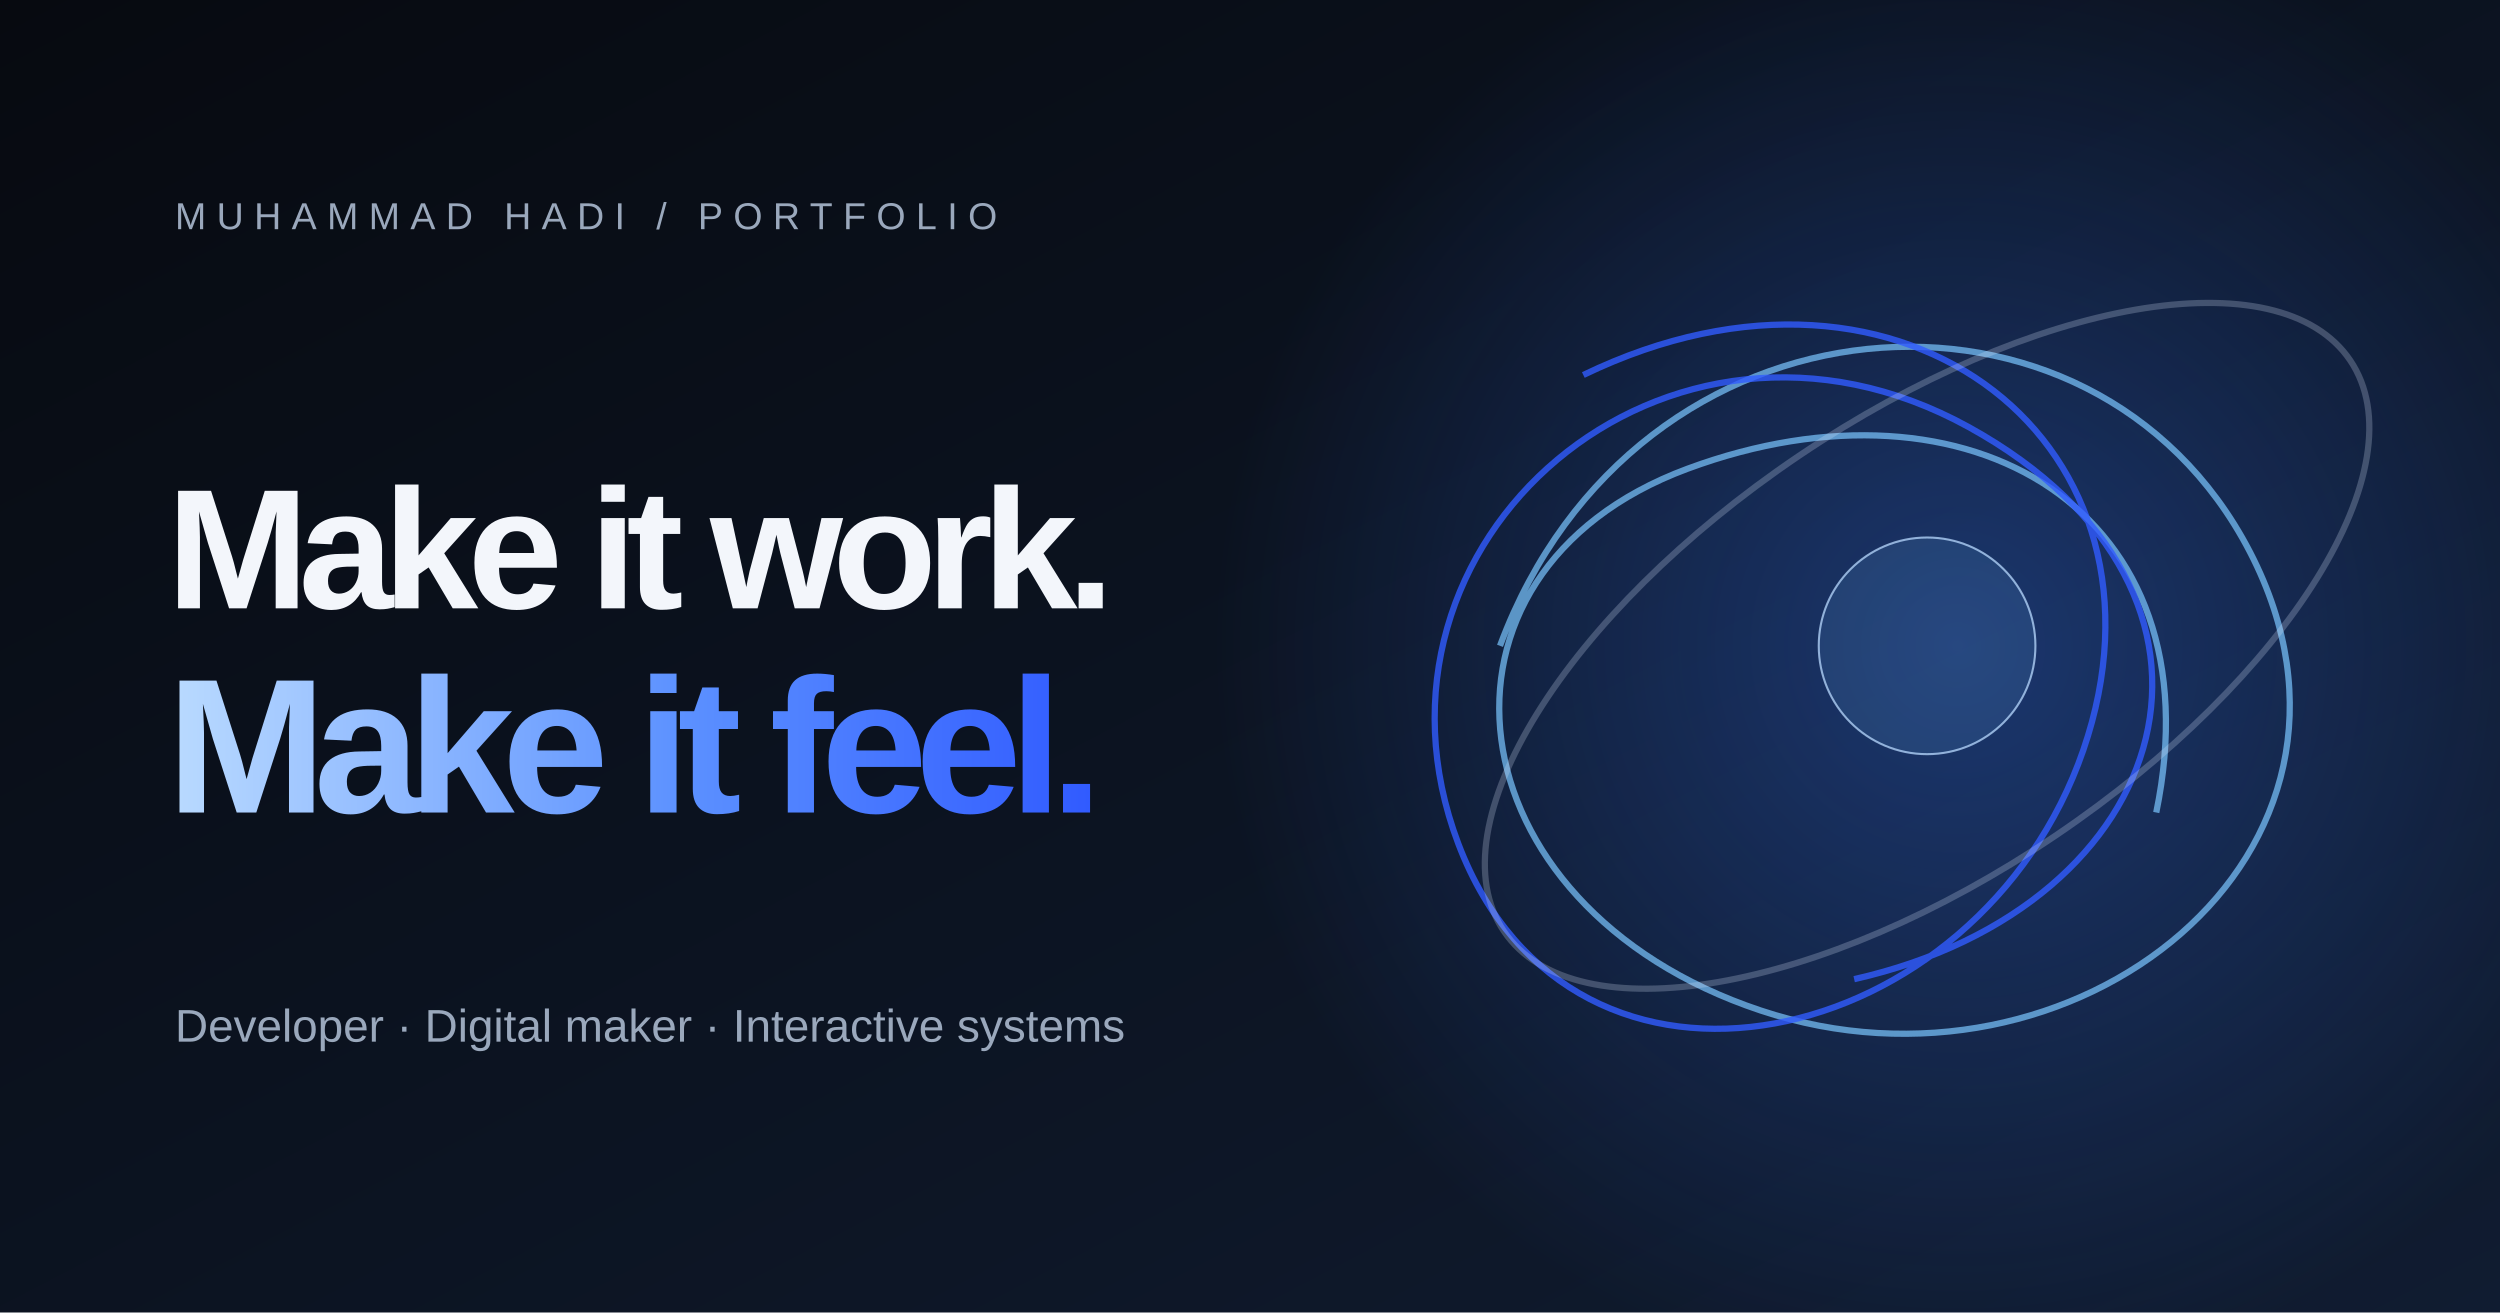
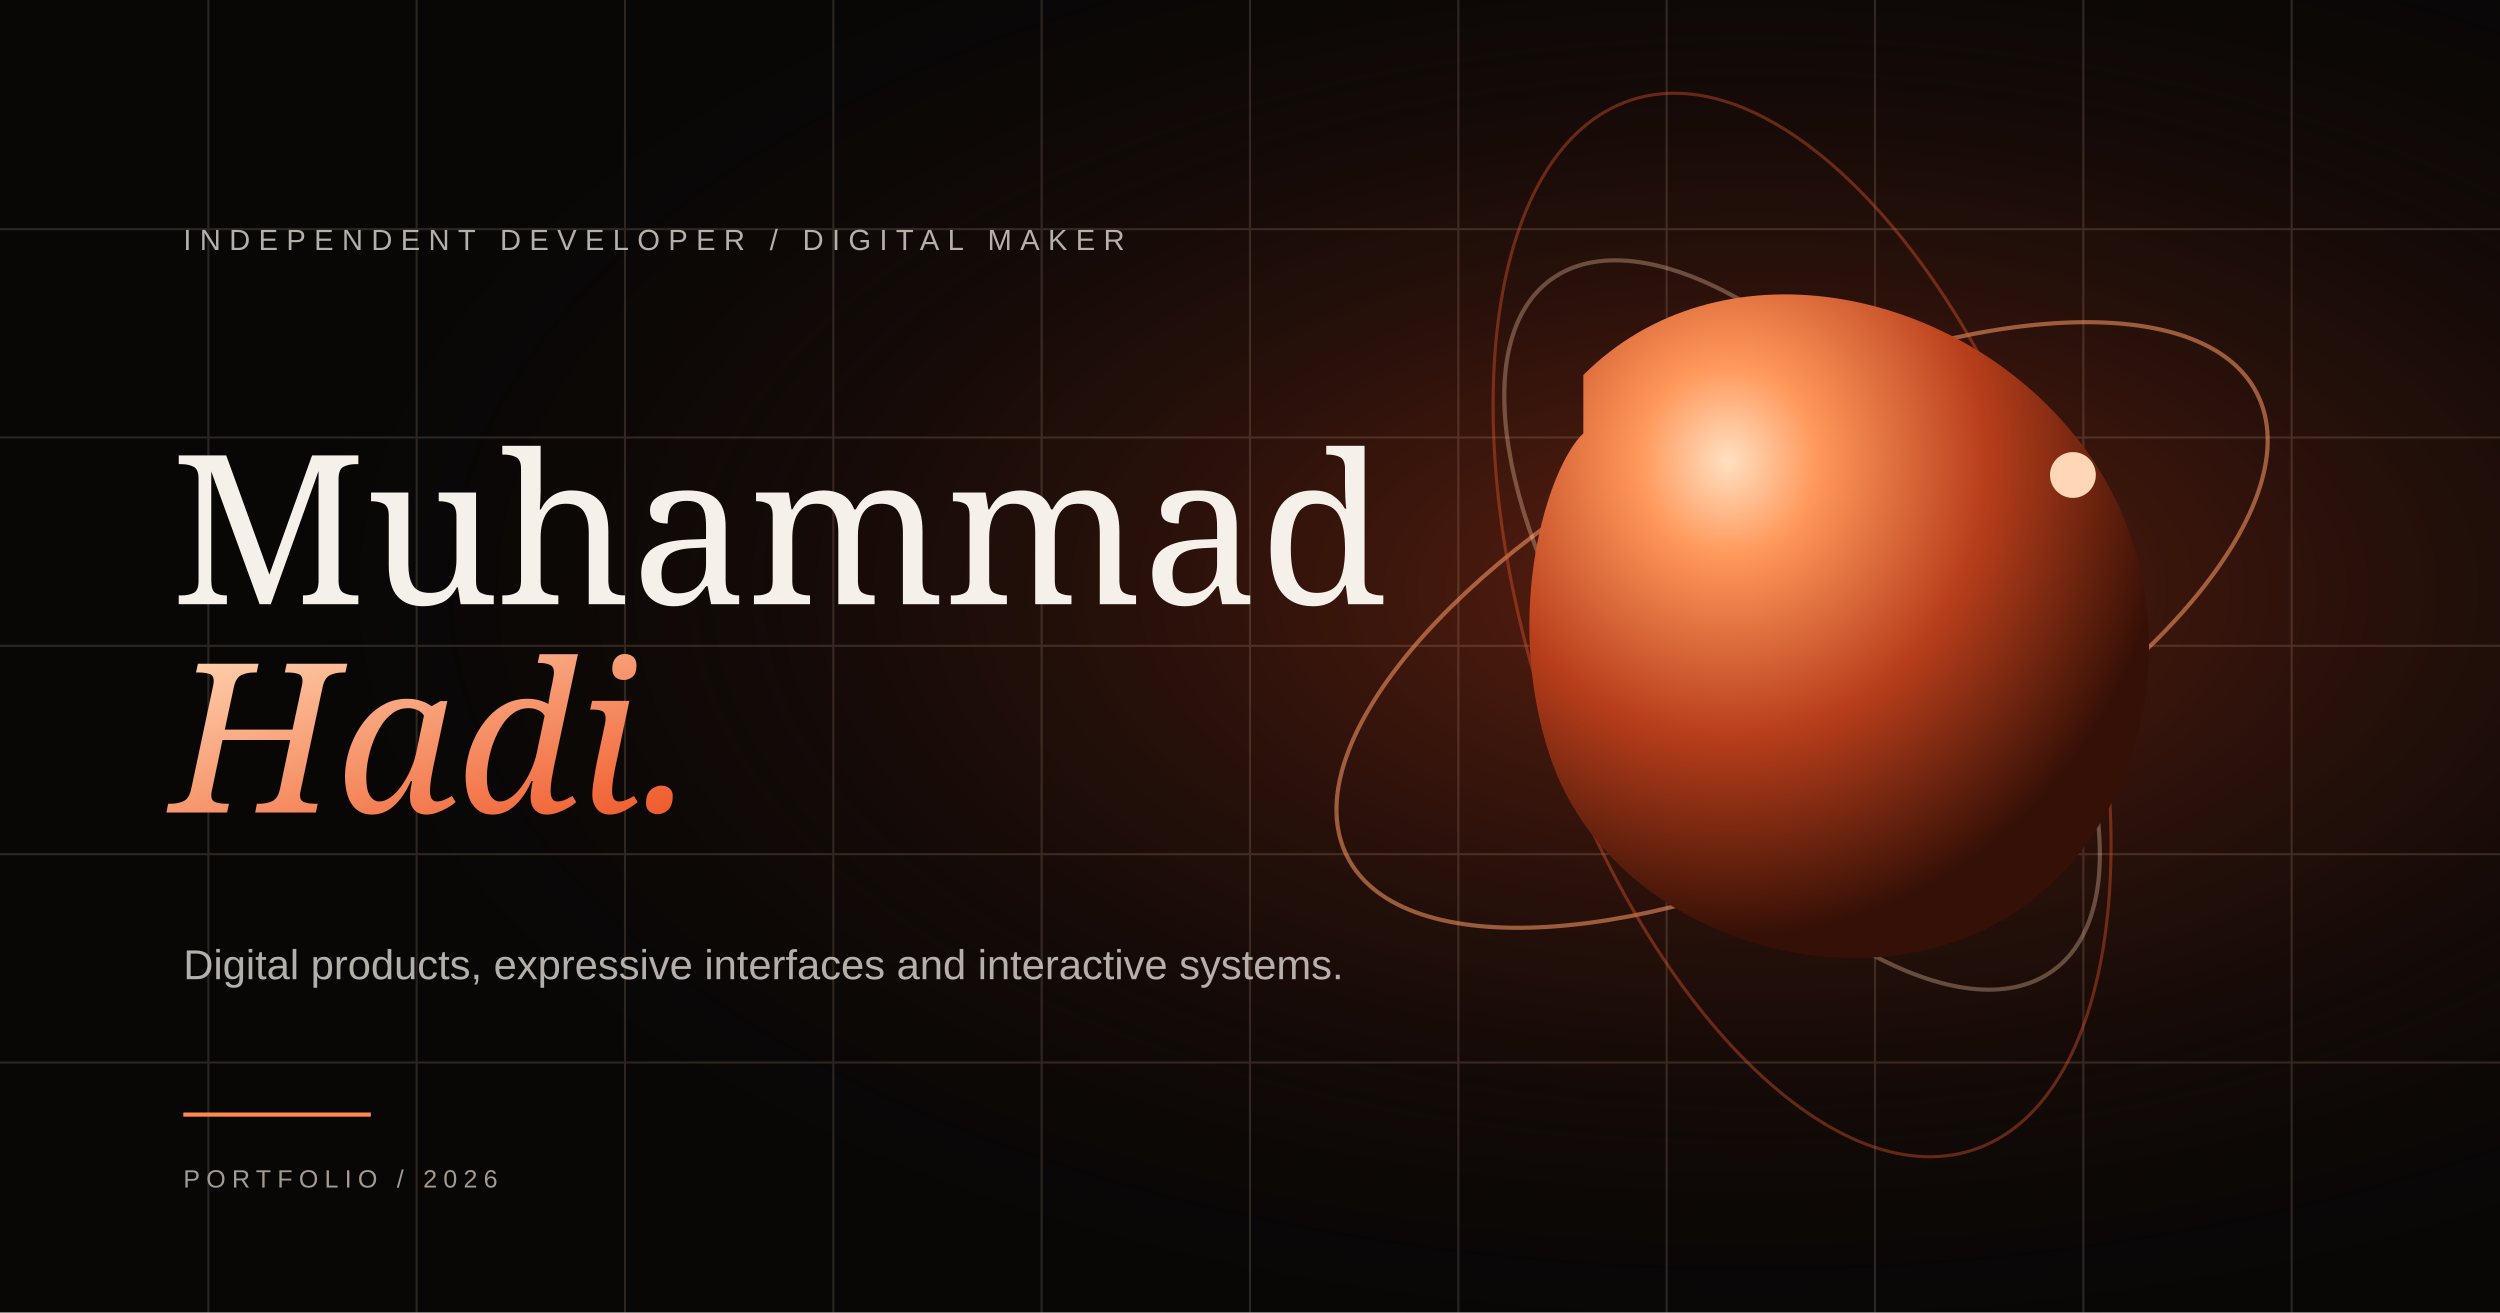
<svg xmlns="http://www.w3.org/2000/svg" width="1200" height="630" viewBox="0 0 1200 630">
  <defs>
-     <linearGradient id="bg" x1="0" y1="0" x2="1" y2="1">
-       <stop stop-color="#070A10" />
-       <stop offset="1" stop-color="#101C31" />
+     <radialGradient id="glow" cx="70%" cy="45%" r="60%">
+       <stop offset="0" stop-color="#9d3218" stop-opacity=".62" />
+       <stop offset="1" stop-color="#080706" stop-opacity="0" />
+     </radialGradient>
+     <radialGradient id="orb" cx="32%" cy="25%" r="72%">
+       <stop offset="0" stop-color="#ffe0c1" />
+       <stop offset=".2" stop-color="#ff985b" />
+       <stop offset=".58" stop-color="#b83e1b" />
+       <stop offset="1" stop-color="#351006" />
+     </radialGradient>
+     <linearGradient id="type" x1="0" y1="0" x2="1" y2="1">
+       <stop offset="0" stop-color="#ffd5b2" />
+       <stop offset="1" stop-color="#ef5a2b" />
    </linearGradient>
-     <linearGradient id="type" x1="0" y1="0" x2="1" y2="0">
-       <stop stop-color="#B8D9FF" />
-       <stop offset=".55" stop-color="#5C91FF" />
-       <stop offset="1" stop-color="#315BFF" />
-     </linearGradient>
-     <radialGradient id="glow">
-       <stop stop-color="#3778FF" stop-opacity=".34" />
-       <stop offset="1" stop-color="#3778FF" stop-opacity="0" />
-     </radialGradient>
  </defs>
-   <rect width="1200" height="630" fill="url(#bg)" />
-   <circle cx="940" cy="310" r="360" fill="url(#glow)" />
-   <g fill="none" stroke-width="3">
-     <path d="M720 310c65-175 285-190 360-45s-85 270-235 220-170-210-35-260 255 20 225 165" stroke="#7BC7FF" stroke-opacity=".7" />
-     <path d="M760 180c155-75 290 35 240 180s-245 190-300 45 100-280 245-200 100 230-55 265" stroke="#315BFF" stroke-opacity=".8" />
-     <ellipse cx="925" cy="310" rx="245" ry="110" stroke="#DCEBFF" stroke-opacity=".24" transform="rotate(-34 925 310)" />
+   <rect width="1200" height="630" fill="#080706" />
+   <rect width="1200" height="630" fill="url(#glow)" />
+   <g opacity=".16" stroke="#f4c9ad">
+     <path d="M0 110h1200M0 210h1200M0 310h1200M0 410h1200M0 510h1200" />
+     <path d="M100 0v630M200 0v630M300 0v630M400 0v630M500 0v630M600 0v630M700 0v630M800 0v630M900 0v630M1000 0v630M1100 0v630" />
  </g>
-   <circle cx="925" cy="310" r="52" fill="#7BC7FF" fill-opacity=".12" stroke="#B8D9FF" stroke-opacity=".75" />
-   <text x="84" y="110" fill="#9AA8BC" font-family="Arial,sans-serif" font-size="18" letter-spacing="5">MUHAMMAD HADI / PORTFOLIO</text>
-   <text x="80" y="292" fill="#F3F6FB" font-family="Arial,sans-serif" font-size="82" font-weight="700" letter-spacing="-5">Make it work.</text>
-   <text x="80" y="390" fill="url(#type)" font-family="Arial,sans-serif" font-size="92" font-weight="700" letter-spacing="-6">Make it feel.</text>
-   <text x="84" y="500" fill="#9AA8BC" font-family="Arial,sans-serif" font-size="22">Developer · Digital maker · Interactive systems</text>
+   <g transform="translate(865 300)">
+     <ellipse rx="245" ry="105" fill="none" stroke="#ff9b64" stroke-opacity=".55" stroke-width="2" transform="rotate(-27)" />
+     <ellipse rx="205" ry="95" fill="none" stroke="#ffd1ae" stroke-opacity=".32" stroke-width="2" transform="rotate(54)" />
+     <ellipse rx="265" ry="130" fill="none" stroke="#ef5a2b" stroke-opacity=".38" stroke-width="1.5" transform="rotate(72)" />
+     <path d="M-105-120C-40-185 72-163 130-92c62 75 40 186-28 230-75 49-194 12-223-75-23-69-1-139 16-155Z" fill="url(#orb)" />
+     <circle cx="130" cy="-72" r="11" fill="#ffd6b6" />
+   </g>
+   <g fill="#f5f0e9">
+     <text x="88" y="120" font-family="Arial,sans-serif" font-size="14" letter-spacing="4" opacity=".72">INDEPENDENT DEVELOPER / DIGITAL MAKER</text>
+     <text x="82" y="290" font-family="Georgia,serif" font-size="100">Muhammad</text>
+     <text x="82" y="390" font-family="Georgia,serif" font-size="100" fill="url(#type)" font-style="italic">Hadi.</text>
+     <text x="88" y="470" font-family="Arial,sans-serif" font-size="20" opacity=".72">Digital products, expressive interfaces and interactive systems.</text>
+   </g>
+   <path d="M88 535h90" stroke="#ff8a4c" stroke-width="2" />
+   <text x="88" y="570" fill="#a59a90" font-family="Arial,sans-serif" font-size="12" letter-spacing="3">PORTFOLIO / 2026</text>
</svg>
